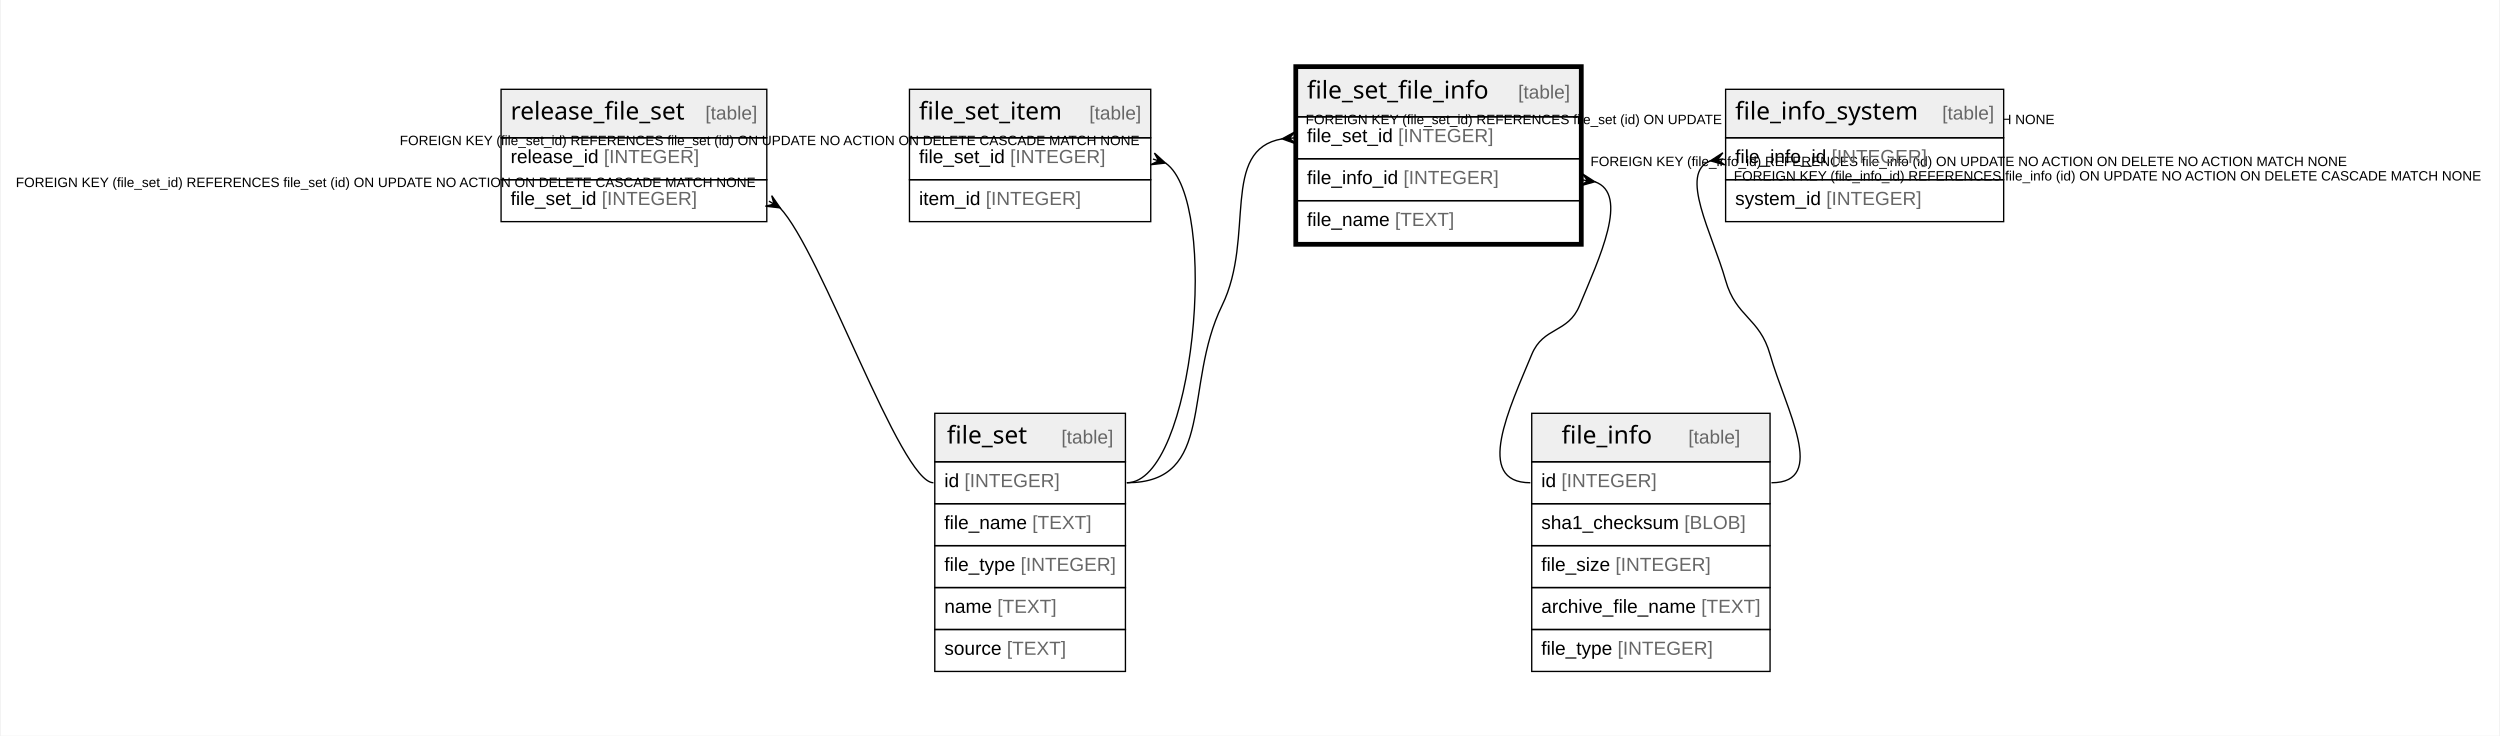
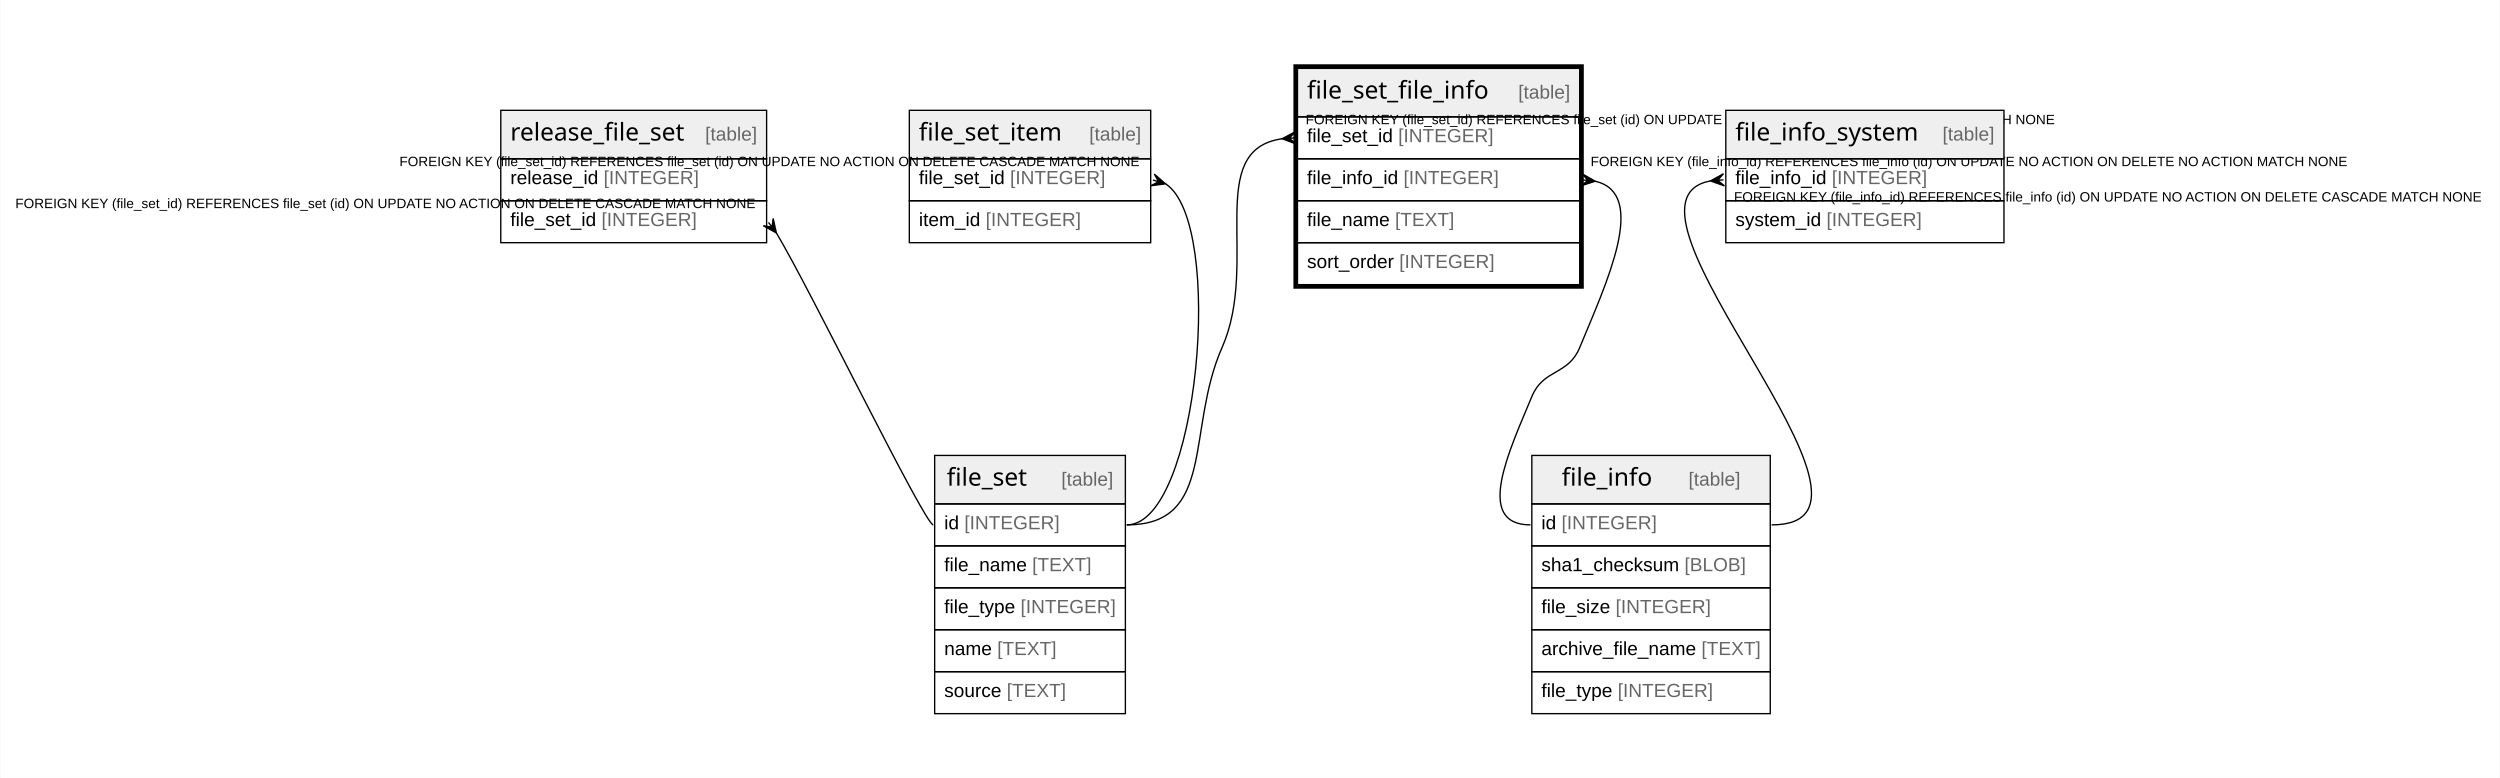
- <svg xmlns="http://www.w3.org/2000/svg" width="1835pt" height="540pt" viewBox="0.00 0.00 1835.16 540.40">
-   <g id="graph0" class="graph" transform="scale(1 1) rotate(0) translate(4 536.4)">
-     <polygon fill="white" stroke="none" points="-4,4 -4,-536.4 1831.16,-536.4 1831.16,4 -4,4" />
+ <svg xmlns="http://www.w3.org/2000/svg" width="1835pt" height="571pt" viewBox="0.00 0.00 1835.16 571.20">
+   <g id="graph0" class="graph" transform="scale(1 1) rotate(0) translate(4 567.2)">
+     <polygon fill="white" stroke="none" points="-4,4 -4,-567.2 1831.16,-567.2 1831.16,4 -4,4" />
    <g id="node1" class="node">
-       <polygon fill="#efefef" stroke="none" points="948.45,-450.6 948.45,-486.2 1155.67,-486.2 1155.67,-450.6 948.45,-450.6" />
-       <polygon fill="none" stroke="black" points="948.45,-450.6 948.45,-486.2 1155.67,-486.2 1155.67,-450.6 948.45,-450.6" />
-       <text text-anchor="start" x="955.45" y="-464" font-family="Arial Bold" font-size="18.00">file_set_file_info</text>
-       <text text-anchor="start" x="1079.41" y="-464" font-family="Arial" font-size="14.00">    </text>
-       <text text-anchor="start" x="1110.53" y="-464" font-family="Arial" font-size="14.00" fill="#666666">[table]</text>
+       <polygon fill="#efefef" stroke="none" points="948.45,-481.4 948.45,-517 1155.67,-517 1155.67,-481.4 948.45,-481.4" />
+       <polygon fill="none" stroke="black" points="948.45,-481.4 948.45,-517 1155.67,-517 1155.67,-481.4 948.45,-481.4" />
+       <text text-anchor="start" x="955.45" y="-494.8" font-family="Arial Bold" font-size="18.00">file_set_file_info</text>
+       <text text-anchor="start" x="1079.41" y="-494.8" font-family="Arial" font-size="14.00">    </text>
+       <text text-anchor="start" x="1110.53" y="-494.8" font-family="Arial" font-size="14.00" fill="#666666">[table]</text>
+       <polygon fill="none" stroke="black" points="948.45,-450.6 948.45,-481.4 1155.67,-481.4 1155.67,-450.6 948.45,-450.6" />
+       <text text-anchor="start" x="955.45" y="-462.8" font-family="Arial" font-size="14.00">file_set_id </text>
+       <text text-anchor="start" x="1022.38" y="-462.8" font-family="Arial" font-size="14.00" fill="#666666">[INTEGER]</text>
      <polygon fill="none" stroke="black" points="948.45,-419.8 948.45,-450.6 1155.67,-450.6 1155.67,-419.8 948.45,-419.8" />
-       <text text-anchor="start" x="955.45" y="-432" font-family="Arial" font-size="14.00">file_set_id </text>
-       <text text-anchor="start" x="1022.38" y="-432" font-family="Arial" font-size="14.00" fill="#666666">[INTEGER]</text>
+       <text text-anchor="start" x="955.45" y="-432" font-family="Arial" font-size="14.00">file_info_id </text>
+       <text text-anchor="start" x="1026.28" y="-432" font-family="Arial" font-size="14.00" fill="#666666">[INTEGER]</text>
      <polygon fill="none" stroke="black" points="948.45,-389 948.45,-419.8 1155.67,-419.8 1155.67,-389 948.45,-389" />
-       <text text-anchor="start" x="955.45" y="-401.2" font-family="Arial" font-size="14.00">file_info_id </text>
-       <text text-anchor="start" x="1026.28" y="-401.2" font-family="Arial" font-size="14.00" fill="#666666">[INTEGER]</text>
+       <text text-anchor="start" x="955.45" y="-401.2" font-family="Arial" font-size="14.00">file_name </text>
+       <text text-anchor="start" x="1020.04" y="-401.2" font-family="Arial" font-size="14.00" fill="#666666">[TEXT]</text>
      <polygon fill="none" stroke="black" points="948.45,-358.2 948.45,-389 1155.67,-389 1155.67,-358.2 948.45,-358.2" />
-       <text text-anchor="start" x="955.45" y="-370.4" font-family="Arial" font-size="14.00">file_name </text>
-       <text text-anchor="start" x="1020.04" y="-370.4" font-family="Arial" font-size="14.00" fill="#666666">[TEXT]</text>
-       <polygon fill="none" stroke="black" stroke-width="3" points="946.95,-356.7 946.95,-487.7 1157.17,-487.7 1157.17,-356.7 946.95,-356.7" />
+       <text text-anchor="start" x="955.45" y="-370.4" font-family="Arial" font-size="14.00">sort_order </text>
+       <text text-anchor="start" x="1023.15" y="-370.4" font-family="Arial" font-size="14.00" fill="#666666">[INTEGER]</text>
+       <polygon fill="none" stroke="black" stroke-width="3" points="946.95,-356.7 946.95,-518.5 1157.17,-518.5 1157.17,-356.7 946.95,-356.7" />
    </g>
    <g id="node2" class="node">
      <polygon fill="#efefef" stroke="none" points="682.04,-197.2 682.04,-232.8 822.08,-232.8 822.08,-197.2 682.04,-197.2" />
      <polygon fill="none" stroke="black" points="682.04,-197.2 682.04,-232.8 822.08,-232.8 822.08,-197.2 682.04,-197.2" />
      <text text-anchor="start" x="690.94" y="-210.6" font-family="Arial Bold" font-size="18.00">file_set</text>
      <text text-anchor="start" x="743.92" y="-210.6" font-family="Arial" font-size="14.00">    </text>
      <text text-anchor="start" x="775.04" y="-210.6" font-family="Arial" font-size="14.00" fill="#666666">[table]</text>
      <polygon fill="none" stroke="black" points="682.04,-166.4 682.04,-197.2 822.08,-197.2 822.08,-166.4 682.04,-166.4" />
      <text text-anchor="start" x="689.04" y="-178.6" font-family="Arial" font-size="14.00">id </text>
      <text text-anchor="start" x="703.82" y="-178.6" font-family="Arial" font-size="14.00" fill="#666666">[INTEGER]</text>
      <polygon fill="none" stroke="black" points="682.04,-135.6 682.04,-166.4 822.08,-166.4 822.08,-135.6 682.04,-135.6" />
      <text text-anchor="start" x="689.04" y="-147.8" font-family="Arial" font-size="14.00">file_name </text>
      <text text-anchor="start" x="753.63" y="-147.8" font-family="Arial" font-size="14.00" fill="#666666">[TEXT]</text>
      <polygon fill="none" stroke="black" points="682.04,-104.8 682.04,-135.6 822.08,-135.6 822.08,-104.8 682.04,-104.8" />
      <text text-anchor="start" x="689.04" y="-117" font-family="Arial" font-size="14.00">file_type </text>
      <text text-anchor="start" x="745.07" y="-117" font-family="Arial" font-size="14.00" fill="#666666">[INTEGER]</text>
      <polygon fill="none" stroke="black" points="682.04,-74 682.04,-104.8 822.08,-104.8 822.08,-74 682.04,-74" />
      <text text-anchor="start" x="689.04" y="-86.2" font-family="Arial" font-size="14.00">name </text>
      <text text-anchor="start" x="727.95" y="-86.2" font-family="Arial" font-size="14.00" fill="#666666">[TEXT]</text>
      <polygon fill="none" stroke="black" points="682.04,-43.2 682.04,-74 822.08,-74 822.08,-43.2 682.04,-43.2" />
      <text text-anchor="start" x="689.04" y="-55.4" font-family="Arial" font-size="14.00">source </text>
      <text text-anchor="start" x="734.95" y="-55.4" font-family="Arial" font-size="14.00" fill="#666666">[TEXT]</text>
    </g>
    <g id="edge1" class="edge">
-       <path fill="none" stroke="black" d="M937.26,-434.41C891.34,-426.58 917.69,-362.42 893.06,-312 864.22,-252.97 888.77,-181.8 823.08,-181.8" />
-       <polygon fill="black" stroke="black" points="937.15,-434.4 946.77,-439.66 942.47,-434.81 946.78,-435.15 946.78,-435.15 946.78,-435.15 942.47,-434.81 947.47,-430.69 937.15,-434.4" />
-       <text text-anchor="start" x="954.45" y="-445.2" font-family="Arial" font-size="10.00">FOREIGN KEY (file_set_id) REFERENCES file_set (id) ON UPDATE NO ACTION ON DELETE NO ACTION MATCH NONE</text>
+       <path fill="none" stroke="black" d="M937.3,-465.34C879.49,-457.16 920.92,-375.02 893.06,-312 866.49,-251.92 888.77,-181.8 823.08,-181.8" />
+       <polygon fill="black" stroke="black" points="937.14,-465.33 946.82,-470.47 942.46,-465.67 946.78,-465.96 946.78,-465.96 946.78,-465.96 942.46,-465.67 947.41,-461.49 937.14,-465.33" />
+       <text text-anchor="start" x="954.45" y="-476" font-family="Arial" font-size="10.00">FOREIGN KEY (file_set_id) REFERENCES file_set (id) ON UPDATE NO ACTION ON DELETE NO ACTION MATCH NONE</text>
    </g>
    <g id="node5" class="node">
      <polygon fill="#efefef" stroke="none" points="1120.52,-197.2 1120.52,-232.8 1295.59,-232.8 1295.59,-197.2 1120.52,-197.2" />
      <polygon fill="none" stroke="black" points="1120.52,-197.2 1120.52,-232.8 1295.59,-232.8 1295.59,-197.2 1120.52,-197.2" />
      <text text-anchor="start" x="1142.44" y="-210.6" font-family="Arial Bold" font-size="18.00">file_info</text>
      <text text-anchor="start" x="1204.42" y="-210.6" font-family="Arial" font-size="14.00">    </text>
      <text text-anchor="start" x="1235.54" y="-210.6" font-family="Arial" font-size="14.00" fill="#666666">[table]</text>
      <polygon fill="none" stroke="black" points="1120.52,-166.4 1120.52,-197.2 1295.59,-197.2 1295.59,-166.4 1120.52,-166.4" />
      <text text-anchor="start" x="1127.52" y="-178.6" font-family="Arial" font-size="14.00">id </text>
      <text text-anchor="start" x="1142.31" y="-178.6" font-family="Arial" font-size="14.00" fill="#666666">[INTEGER]</text>
      <polygon fill="none" stroke="black" points="1120.52,-135.6 1120.52,-166.4 1295.59,-166.4 1295.59,-135.6 1120.52,-135.6" />
      <text text-anchor="start" x="1127.52" y="-147.8" font-family="Arial" font-size="14.00">sha1_checksum </text>
      <text text-anchor="start" x="1232.58" y="-147.8" font-family="Arial" font-size="14.00" fill="#666666">[BLOB]</text>
      <polygon fill="none" stroke="black" points="1120.52,-104.8 1120.52,-135.6 1295.59,-135.6 1295.59,-104.8 1120.52,-104.8" />
      <text text-anchor="start" x="1127.52" y="-117" font-family="Arial" font-size="14.00">file_size </text>
      <text text-anchor="start" x="1181.99" y="-117" font-family="Arial" font-size="14.00" fill="#666666">[INTEGER]</text>
      <polygon fill="none" stroke="black" points="1120.52,-74 1120.52,-104.8 1295.59,-104.8 1295.59,-74 1120.52,-74" />
      <text text-anchor="start" x="1127.52" y="-86.2" font-family="Arial" font-size="14.00">archive_file_name </text>
      <text text-anchor="start" x="1245.03" y="-86.2" font-family="Arial" font-size="14.00" fill="#666666">[TEXT]</text>
      <polygon fill="none" stroke="black" points="1120.52,-43.2 1120.52,-74 1295.59,-74 1295.59,-43.2 1120.52,-43.2" />
      <text text-anchor="start" x="1127.52" y="-55.4" font-family="Arial" font-size="14.00">file_type </text>
      <text text-anchor="start" x="1183.56" y="-55.4" font-family="Arial" font-size="14.00" fill="#666666">[INTEGER]</text>
    </g>
    <g id="edge4" class="edge">
-       <path fill="none" stroke="black" d="M1166.84,-402.91C1192.69,-393.92 1169.83,-346.25 1155.67,-312 1147.12,-291.34 1129.07,-296.66 1120.52,-276 1104.53,-237.31 1077.65,-181.8 1119.52,-181.8" />
-       <polygon fill="black" stroke="black" points="1166.89,-402.9 1156.34,-399.9 1161.61,-403.67 1157.33,-404.3 1157.33,-404.3 1157.33,-404.3 1161.61,-403.67 1157.65,-408.8 1166.89,-402.9" />
-       <text text-anchor="start" x="1163.67" y="-414.4" font-family="Arial" font-size="10.00">FOREIGN KEY (file_info_id) REFERENCES file_info (id) ON UPDATE NO ACTION ON DELETE NO ACTION MATCH NONE</text>
+       <path fill="none" stroke="black" d="M1166.92,-434.16C1206.58,-425.1 1175.05,-359.07 1155.67,-312 1147.15,-291.33 1129.07,-296.66 1120.52,-276 1104.53,-237.31 1077.65,-181.8 1119.52,-181.8" />
+       <polygon fill="black" stroke="black" points="1166.95,-434.15 1156.54,-430.69 1161.64,-434.69 1157.33,-435.13 1157.33,-435.13 1157.33,-435.13 1161.64,-434.69 1157.45,-439.64 1166.95,-434.15" />
+       <text text-anchor="start" x="1163.67" y="-445.2" font-family="Arial" font-size="10.00">FOREIGN KEY (file_info_id) REFERENCES file_info (id) ON UPDATE NO ACTION ON DELETE NO ACTION MATCH NONE</text>
    </g>
    <g id="node3" class="node">
-       <polygon fill="#efefef" stroke="none" points="363.46,-435.2 363.46,-470.8 558.65,-470.8 558.65,-435.2 363.46,-435.2" />
-       <polygon fill="none" stroke="black" points="363.46,-435.2 363.46,-470.8 558.65,-470.8 558.65,-435.2 363.46,-435.2" />
-       <text text-anchor="start" x="370.46" y="-448.6" font-family="Arial Bold" font-size="18.00">release_file_set</text>
-       <text text-anchor="start" x="482.4" y="-448.6" font-family="Arial" font-size="14.00">    </text>
-       <text text-anchor="start" x="513.52" y="-448.6" font-family="Arial" font-size="14.00" fill="#666666">[table]</text>
-       <polygon fill="none" stroke="black" points="363.46,-404.4 363.46,-435.2 558.65,-435.2 558.65,-404.4 363.46,-404.4" />
-       <text text-anchor="start" x="370.46" y="-416.6" font-family="Arial" font-size="14.00">release_id </text>
-       <text text-anchor="start" x="438.95" y="-416.6" font-family="Arial" font-size="14.00" fill="#666666">[INTEGER]</text>
-       <polygon fill="none" stroke="black" points="363.46,-373.6 363.46,-404.4 558.65,-404.4 558.65,-373.6 363.46,-373.6" />
-       <text text-anchor="start" x="370.46" y="-385.8" font-family="Arial" font-size="14.00">file_set_id </text>
-       <text text-anchor="start" x="437.39" y="-385.8" font-family="Arial" font-size="14.00" fill="#666666">[INTEGER]</text>
+       <polygon fill="#efefef" stroke="none" points="363.46,-450.6 363.46,-486.2 558.65,-486.2 558.65,-450.6 363.46,-450.6" />
+       <polygon fill="none" stroke="black" points="363.46,-450.6 363.46,-486.2 558.65,-486.2 558.65,-450.6 363.46,-450.6" />
+       <text text-anchor="start" x="370.46" y="-464" font-family="Arial Bold" font-size="18.00">release_file_set</text>
+       <text text-anchor="start" x="482.4" y="-464" font-family="Arial" font-size="14.00">    </text>
+       <text text-anchor="start" x="513.52" y="-464" font-family="Arial" font-size="14.00" fill="#666666">[table]</text>
+       <polygon fill="none" stroke="black" points="363.46,-419.8 363.46,-450.6 558.65,-450.6 558.65,-419.8 363.46,-419.8" />
+       <text text-anchor="start" x="370.46" y="-432" font-family="Arial" font-size="14.00">release_id </text>
+       <text text-anchor="start" x="438.95" y="-432" font-family="Arial" font-size="14.00" fill="#666666">[INTEGER]</text>
+       <polygon fill="none" stroke="black" points="363.46,-389 363.46,-419.8 558.65,-419.8 558.65,-389 363.46,-389" />
+       <text text-anchor="start" x="370.46" y="-401.2" font-family="Arial" font-size="14.00">file_set_id </text>
+       <text text-anchor="start" x="437.39" y="-401.2" font-family="Arial" font-size="14.00" fill="#666666">[INTEGER]</text>
    </g>
    <g id="edge2" class="edge">
-       <path fill="none" stroke="black" d="M568.18,-383.88C598.73,-351.97 656.86,-181.8 681.04,-181.8" />
-       <polygon fill="black" stroke="black" points="568.51,-383.68 557.62,-384.97 563.94,-386.43 560.23,-388.66 560.23,-388.66 560.23,-388.66 563.94,-386.43 562.26,-392.69 568.51,-383.68" />
-       <text text-anchor="start" x="7" y="-399" font-family="Arial" font-size="10.00">FOREIGN KEY (file_set_id) REFERENCES file_set (id) ON UPDATE NO ACTION ON DELETE CASCADE MATCH NONE</text>
+       <path fill="none" stroke="black" d="M565.78,-396.21C590.09,-356.05 674.81,-181.8 681.04,-181.8" />
+       <polygon fill="black" stroke="black" points="565.84,-396.12 556.25,-401.44 562.65,-400.4 560.05,-403.86 560.05,-403.86 560.05,-403.86 562.65,-400.4 563.46,-406.83 565.84,-396.12" />
+       <text text-anchor="start" x="7" y="-414.4" font-family="Arial" font-size="10.00">FOREIGN KEY (file_set_id) REFERENCES file_set (id) ON UPDATE NO ACTION ON DELETE CASCADE MATCH NONE</text>
    </g>
    <g id="node4" class="node">
-       <polygon fill="#efefef" stroke="none" points="663.44,-435.2 663.44,-470.8 840.67,-470.8 840.67,-435.2 663.44,-435.2" />
-       <polygon fill="none" stroke="black" points="663.44,-435.2 663.44,-470.8 840.67,-470.8 840.67,-435.2 663.44,-435.2" />
-       <text text-anchor="start" x="670.44" y="-448.6" font-family="Arial Bold" font-size="18.00">file_set_item</text>
-       <text text-anchor="start" x="764.42" y="-448.6" font-family="Arial" font-size="14.00">    </text>
-       <text text-anchor="start" x="795.53" y="-448.6" font-family="Arial" font-size="14.00" fill="#666666">[table]</text>
-       <polygon fill="none" stroke="black" points="663.44,-404.4 663.44,-435.2 840.67,-435.2 840.67,-404.4 663.44,-404.4" />
-       <text text-anchor="start" x="670.44" y="-416.6" font-family="Arial" font-size="14.00">file_set_id </text>
-       <text text-anchor="start" x="737.38" y="-416.6" font-family="Arial" font-size="14.00" fill="#666666">[INTEGER]</text>
-       <polygon fill="none" stroke="black" points="663.44,-373.6 663.44,-404.4 840.67,-404.4 840.67,-373.6 663.44,-373.6" />
-       <text text-anchor="start" x="670.44" y="-385.8" font-family="Arial" font-size="14.00">item_id </text>
-       <text text-anchor="start" x="719.46" y="-385.8" font-family="Arial" font-size="14.00" fill="#666666">[INTEGER]</text>
+       <polygon fill="#efefef" stroke="none" points="663.44,-450.6 663.44,-486.2 840.67,-486.2 840.67,-450.6 663.44,-450.6" />
+       <polygon fill="none" stroke="black" points="663.44,-450.6 663.44,-486.2 840.67,-486.2 840.67,-450.6 663.44,-450.6" />
+       <text text-anchor="start" x="670.44" y="-464" font-family="Arial Bold" font-size="18.00">file_set_item</text>
+       <text text-anchor="start" x="764.42" y="-464" font-family="Arial" font-size="14.00">    </text>
+       <text text-anchor="start" x="795.53" y="-464" font-family="Arial" font-size="14.00" fill="#666666">[table]</text>
+       <polygon fill="none" stroke="black" points="663.44,-419.8 663.44,-450.6 840.67,-450.6 840.67,-419.8 663.44,-419.8" />
+       <text text-anchor="start" x="670.44" y="-432" font-family="Arial" font-size="14.00">file_set_id </text>
+       <text text-anchor="start" x="737.38" y="-432" font-family="Arial" font-size="14.00" fill="#666666">[INTEGER]</text>
+       <polygon fill="none" stroke="black" points="663.44,-389 663.44,-419.8 840.67,-419.8 840.67,-389 663.44,-389" />
+       <text text-anchor="start" x="670.44" y="-401.2" font-family="Arial" font-size="14.00">item_id </text>
+       <text text-anchor="start" x="719.46" y="-401.2" font-family="Arial" font-size="14.00" fill="#666666">[INTEGER]</text>
    </g>
    <g id="edge3" class="edge">
-       <path fill="none" stroke="black" d="M851.56,-416.62C892.02,-388.37 872.5,-181.8 823.08,-181.8" />
-       <polygon fill="black" stroke="black" points="851.51,-416.63 840.61,-415.41 846.43,-418.27 842.31,-419.59 842.31,-419.59 842.31,-419.59 846.43,-418.27 843.37,-423.98 851.51,-416.63" />
-       <text text-anchor="start" x="289.02" y="-429.8" font-family="Arial" font-size="10.00">FOREIGN KEY (file_set_id) REFERENCES file_set (id) ON UPDATE NO ACTION ON DELETE CASCADE MATCH NONE</text>
+       <path fill="none" stroke="black" d="M851.66,-432.18C895.58,-403.59 875.9,-181.8 823.08,-181.8" />
+       <polygon fill="black" stroke="black" points="851.56,-432.21 840.69,-430.8 846.46,-433.75 842.31,-435.01 842.31,-435.01 842.31,-435.01 846.46,-433.75 843.29,-439.41 851.56,-432.21" />
+       <text text-anchor="start" x="289.02" y="-445.2" font-family="Arial" font-size="10.00">FOREIGN KEY (file_set_id) REFERENCES file_set (id) ON UPDATE NO ACTION ON DELETE CASCADE MATCH NONE</text>
    </g>
    <g id="node6" class="node">
-       <polygon fill="#efefef" stroke="none" points="1262.94,-435.2 1262.94,-470.8 1467.18,-470.8 1467.18,-435.2 1262.94,-435.2" />
-       <polygon fill="none" stroke="black" points="1262.94,-435.2 1262.94,-470.8 1467.18,-470.8 1467.18,-435.2 1262.94,-435.2" />
-       <text text-anchor="start" x="1269.94" y="-448.6" font-family="Arial Bold" font-size="18.00">file_info_system</text>
-       <text text-anchor="start" x="1390.92" y="-448.6" font-family="Arial" font-size="14.00">    </text>
-       <text text-anchor="start" x="1422.04" y="-448.6" font-family="Arial" font-size="14.00" fill="#666666">[table]</text>
-       <polygon fill="none" stroke="black" points="1262.94,-404.4 1262.94,-435.2 1467.18,-435.2 1467.18,-404.4 1262.94,-404.4" />
-       <text text-anchor="start" x="1269.94" y="-416.6" font-family="Arial" font-size="14.00">file_info_id </text>
-       <text text-anchor="start" x="1340.77" y="-416.6" font-family="Arial" font-size="14.00" fill="#666666">[INTEGER]</text>
-       <polygon fill="none" stroke="black" points="1262.94,-373.6 1262.94,-404.4 1467.18,-404.4 1467.18,-373.6 1262.94,-373.6" />
-       <text text-anchor="start" x="1269.94" y="-385.8" font-family="Arial" font-size="14.00">system_id </text>
-       <text text-anchor="start" x="1336.85" y="-385.8" font-family="Arial" font-size="14.00" fill="#666666">[INTEGER]</text>
+       <polygon fill="#efefef" stroke="none" points="1262.94,-450.6 1262.94,-486.2 1467.18,-486.2 1467.18,-450.6 1262.94,-450.6" />
+       <polygon fill="none" stroke="black" points="1262.94,-450.6 1262.94,-486.2 1467.18,-486.2 1467.18,-450.6 1262.94,-450.6" />
+       <text text-anchor="start" x="1269.94" y="-464" font-family="Arial Bold" font-size="18.00">file_info_system</text>
+       <text text-anchor="start" x="1390.92" y="-464" font-family="Arial" font-size="14.00">    </text>
+       <text text-anchor="start" x="1422.04" y="-464" font-family="Arial" font-size="14.00" fill="#666666">[table]</text>
+       <polygon fill="none" stroke="black" points="1262.94,-419.8 1262.94,-450.6 1467.18,-450.6 1467.18,-419.8 1262.94,-419.8" />
+       <text text-anchor="start" x="1269.94" y="-432" font-family="Arial" font-size="14.00">file_info_id </text>
+       <text text-anchor="start" x="1340.77" y="-432" font-family="Arial" font-size="14.00" fill="#666666">[INTEGER]</text>
+       <polygon fill="none" stroke="black" points="1262.94,-389 1262.94,-419.8 1467.18,-419.8 1467.18,-389 1262.94,-389" />
+       <text text-anchor="start" x="1269.94" y="-401.2" font-family="Arial" font-size="14.00">system_id </text>
+       <text text-anchor="start" x="1336.85" y="-401.2" font-family="Arial" font-size="14.00" fill="#666666">[INTEGER]</text>
    </g>
    <g id="edge5" class="edge">
-       <path fill="none" stroke="black" d="M1251.9,-418.28C1228.08,-409.54 1253.22,-364.75 1262.94,-330.4 1270.62,-303.27 1287.92,-303.13 1295.59,-276 1306.99,-235.71 1338.46,-181.8 1296.59,-181.8" />
-       <polygon fill="black" stroke="black" points="1251.72,-418.26 1260.94,-424.2 1257,-419.05 1261.28,-419.7 1261.28,-419.7 1261.28,-419.7 1257,-419.05 1262.28,-415.3 1251.72,-418.26" />
-       <text text-anchor="start" x="1268.94" y="-403.8" font-family="Arial" font-size="10.00">FOREIGN KEY (file_info_id) REFERENCES file_info (id) ON UPDATE NO ACTION ON DELETE CASCADE MATCH NONE</text>
+       <path fill="none" stroke="black" d="M1251.57,-434.33C1165.74,-418.17 1406.38,-181.8 1296.59,-181.8" />
+       <polygon fill="black" stroke="black" points="1251.64,-434.34 1261.23,-439.66 1256.96,-434.78 1261.27,-435.14 1261.27,-435.14 1261.27,-435.14 1256.96,-434.78 1261.98,-430.69 1251.64,-434.34" />
+       <text text-anchor="start" x="1268.94" y="-419.2" font-family="Arial" font-size="10.00">FOREIGN KEY (file_info_id) REFERENCES file_info (id) ON UPDATE NO ACTION ON DELETE CASCADE MATCH NONE</text>
    </g>
  </g>
</svg>
